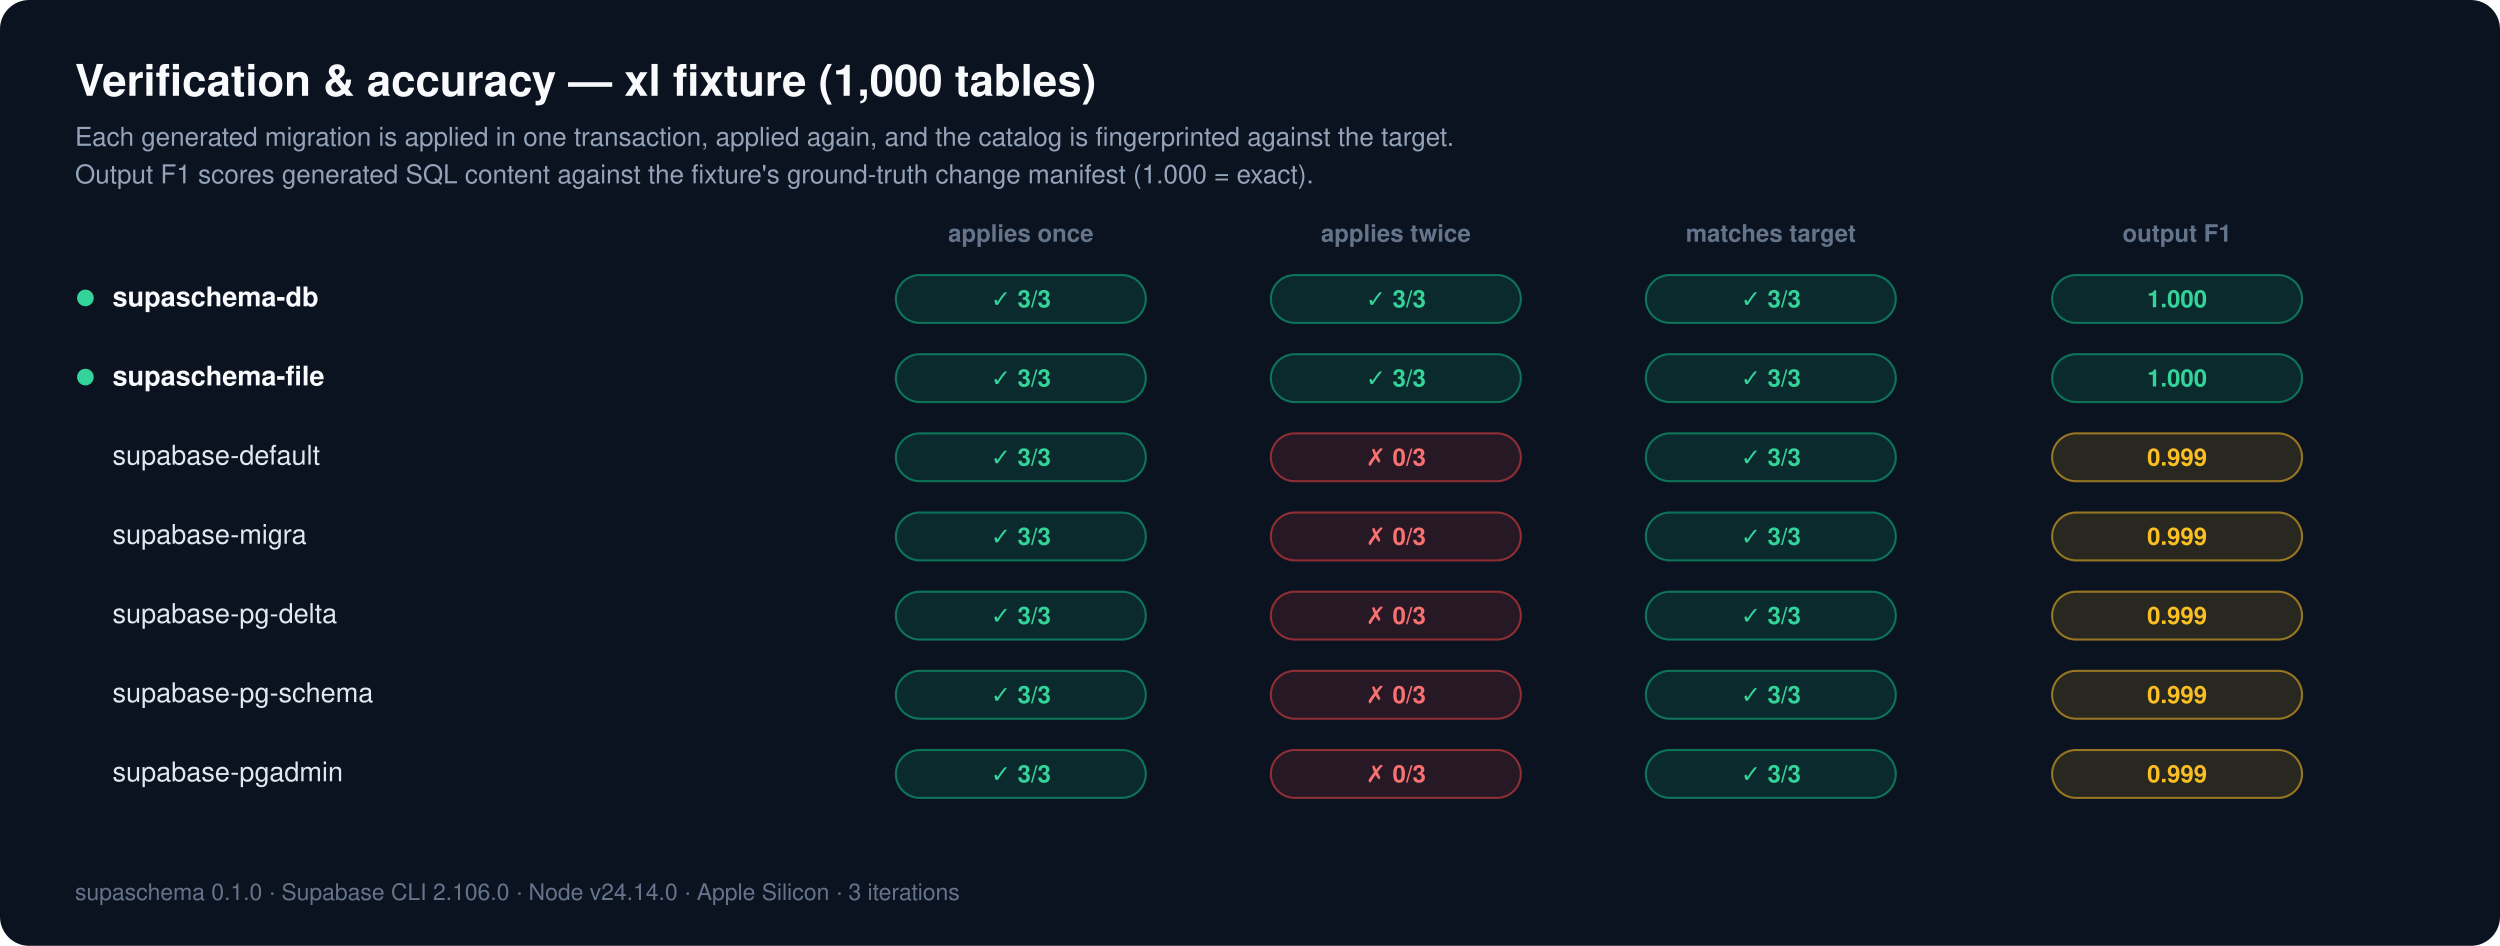
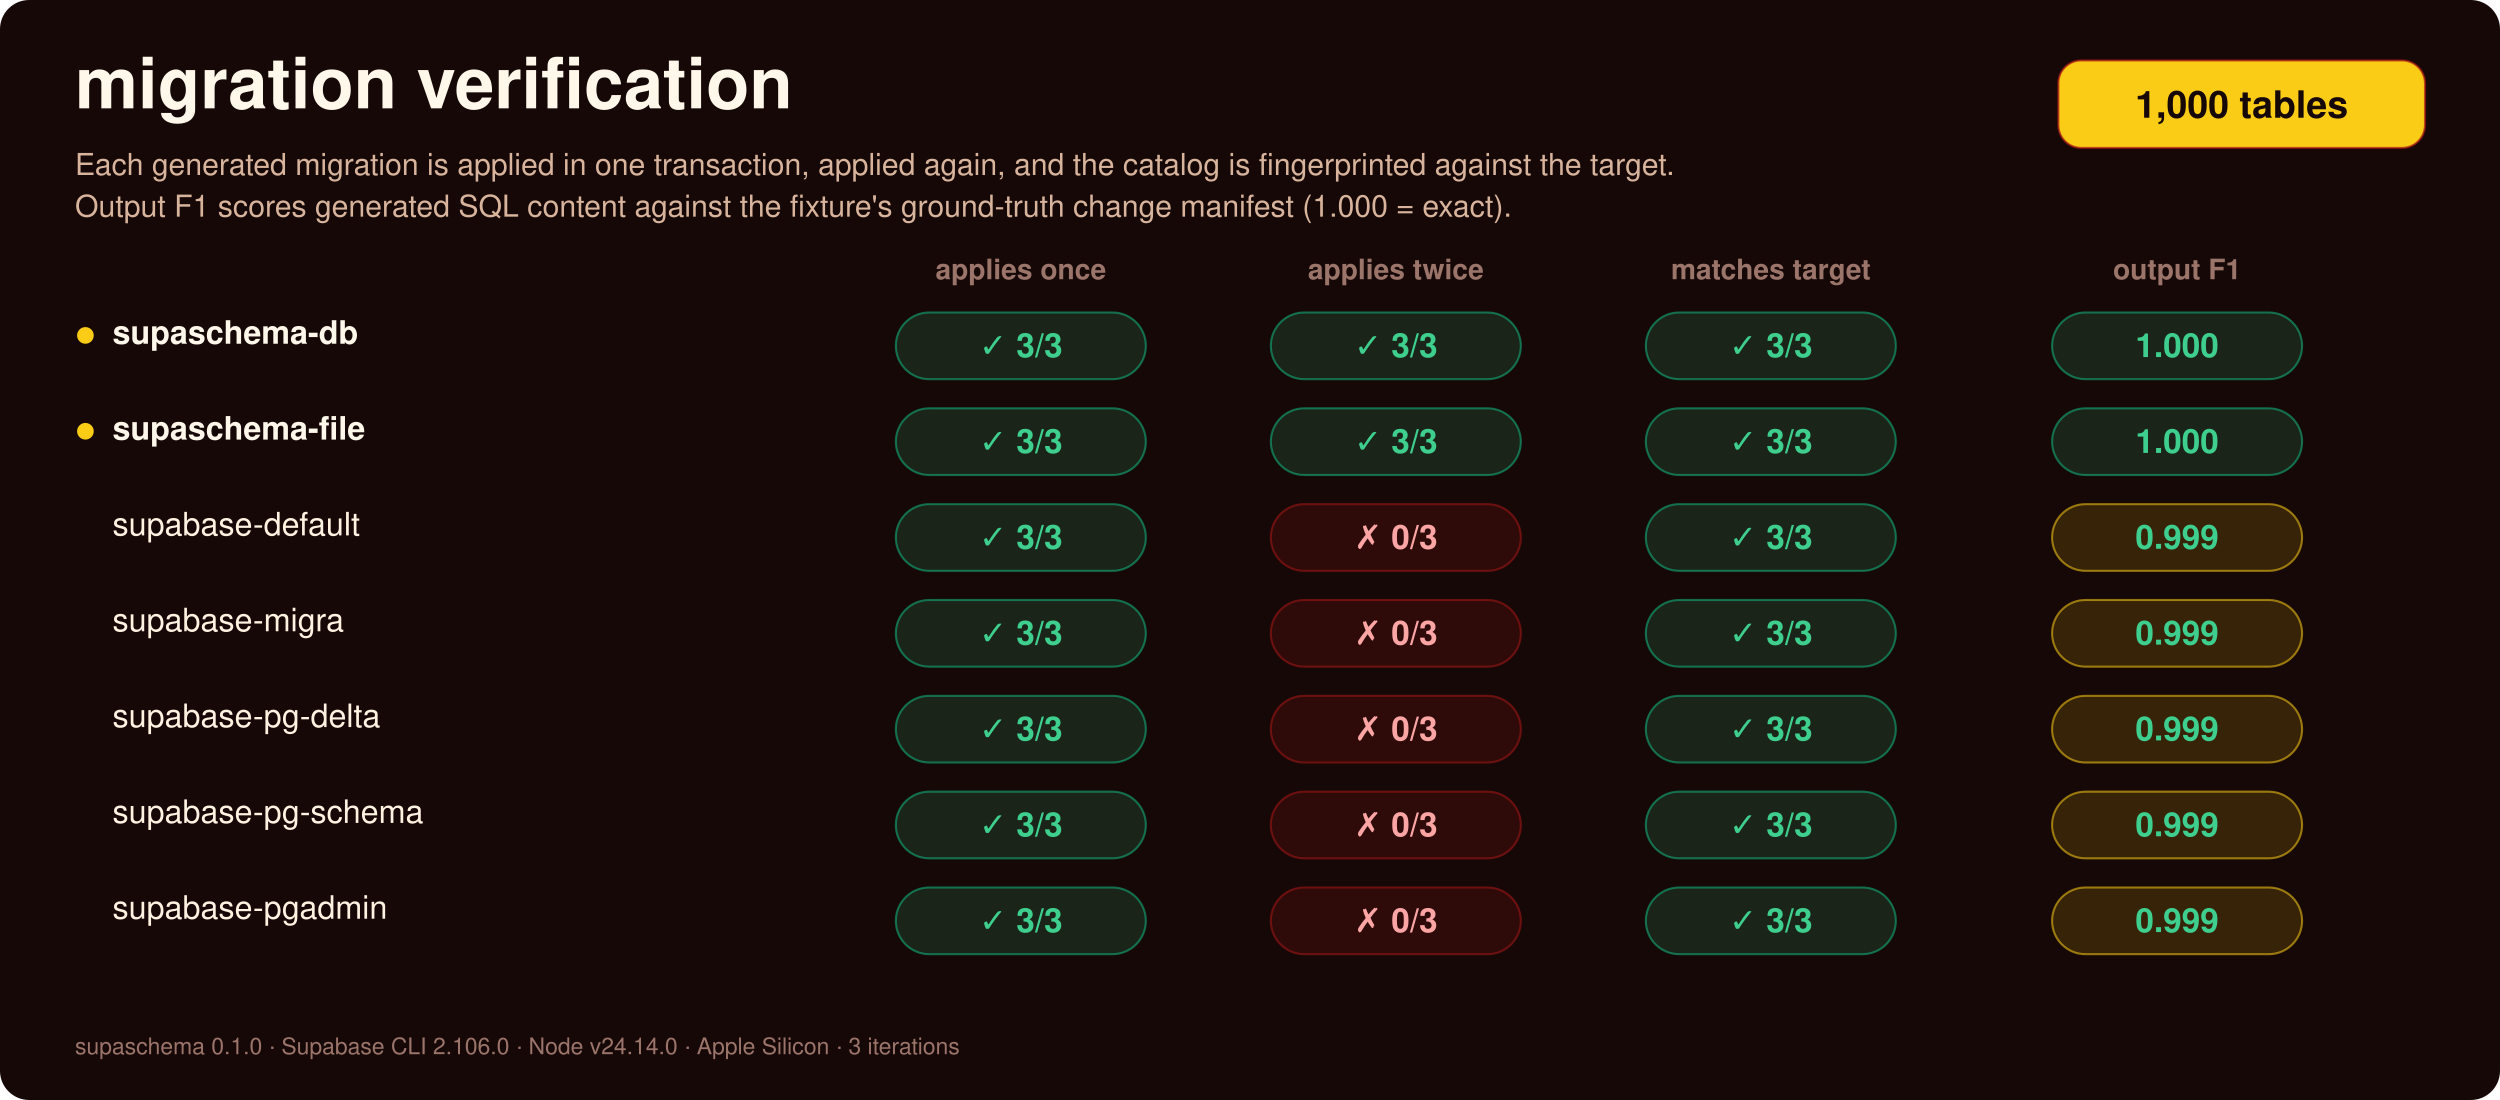
- <svg xmlns="http://www.w3.org/2000/svg" height="454" role="img" viewBox="0 0 1200 454" width="1200">
+ <svg xmlns="http://www.w3.org/2000/svg" height="528" role="img" viewBox="0 0 1200 528" width="1200">
  <defs>
    <linearGradient id="supaGradient" x1="0" x2="1" y1="0" y2="0">
-       <stop offset="0%" stop-color="#059669" />
-       <stop offset="100%" stop-color="#34d399" />
+       <stop offset="0%" stop-color="#A91616" />
+       <stop offset="100%" stop-color="#FACC15" />
    </linearGradient>
    <linearGradient id="slateGradient" x1="0" x2="1" y1="0" y2="0">
-       <stop offset="0%" stop-color="#3b4757" />
-       <stop offset="100%" stop-color="#526079" />
+       <stop offset="0%" stop-color="#3C241D" />
+       <stop offset="100%" stop-color="#8A6255" />
    </linearGradient>
  </defs>
-   <rect fill="#0b1220" height="100%" rx="14" width="100%" />
-   <text fill="#f8fafc" font-family="ui-sans-serif, system-ui, 'Segoe UI', Helvetica, Arial, sans-serif" font-size="21" font-weight="700" x="36.0" y="46.0">
-     Verification &amp; accuracy — xl fixture (1,000 tables)
+   <rect fill="#160807" height="100%" rx="14" width="100%" />
+   <text fill="#FFF8EA" font-family="Aptos, 'Avenir Next', ui-sans-serif, system-ui, 'Segoe UI', Helvetica, Arial, sans-serif" font-size="34" font-weight="700" x="36.0" y="52.0">
+     migration verification
  </text>
-   <text fill="#94a3b8" font-family="ui-sans-serif, system-ui, 'Segoe UI', Helvetica, Arial, sans-serif" font-size="12.5" font-weight="400" x="36.0" y="70.0">
+   <rect fill="#FACC15" height="42" rx="11" stroke="#A91616" stroke-opacity="0.7" width="176" x="988" y="29" />
+   <text fill="#160807" font-family="Aptos, 'Avenir Next', ui-sans-serif, system-ui, 'Segoe UI', Helvetica, Arial, sans-serif" font-size="18" font-weight="800" text-anchor="middle" x="1076.0" y="56.5">
+     1,000 tables
+   </text>
+   <text fill="#D8B49C" font-family="Aptos, 'Avenir Next', ui-sans-serif, system-ui, 'Segoe UI', Helvetica, Arial, sans-serif" font-size="14.5" font-weight="400" x="36.0" y="84.0">
    Each generated migration is applied in one transaction, applied again, and the catalog is
    fingerprinted against the target.
  </text>
-   <text fill="#94a3b8" font-family="ui-sans-serif, system-ui, 'Segoe UI', Helvetica, Arial, sans-serif" font-size="12.5" font-weight="400" x="36.0" y="88.0">
+   <text fill="#D8B49C" font-family="Aptos, 'Avenir Next', ui-sans-serif, system-ui, 'Segoe UI', Helvetica, Arial, sans-serif" font-size="14.5" font-weight="400" x="36.0" y="104.0">
    Output F1 scores generated SQL content against the fixture's ground-truth change manifest (1.000
    = exact).
  </text>
-   <text fill="#64748b" font-family="ui-sans-serif, system-ui, 'Segoe UI', Helvetica, Arial, sans-serif" font-size="11.5" font-weight="600" text-anchor="middle" x="490.0" y="116.0">
+   <text fill="#9B746A" font-family="Aptos, 'Avenir Next', ui-sans-serif, system-ui, 'Segoe UI', Helvetica, Arial, sans-serif" font-size="13.5" font-weight="600" text-anchor="middle" x="490.0" y="134.0">
    applies once
  </text>
-   <text fill="#64748b" font-family="ui-sans-serif, system-ui, 'Segoe UI', Helvetica, Arial, sans-serif" font-size="11.5" font-weight="600" text-anchor="middle" x="670.0" y="116.0">
+   <text fill="#9B746A" font-family="Aptos, 'Avenir Next', ui-sans-serif, system-ui, 'Segoe UI', Helvetica, Arial, sans-serif" font-size="13.5" font-weight="600" text-anchor="middle" x="670.0" y="134.0">
    applies twice
  </text>
-   <text fill="#64748b" font-family="ui-sans-serif, system-ui, 'Segoe UI', Helvetica, Arial, sans-serif" font-size="11.5" font-weight="600" text-anchor="middle" x="850.0" y="116.0">
+   <text fill="#9B746A" font-family="Aptos, 'Avenir Next', ui-sans-serif, system-ui, 'Segoe UI', Helvetica, Arial, sans-serif" font-size="13.5" font-weight="600" text-anchor="middle" x="850.0" y="134.0">
    matches target
  </text>
-   <text fill="#64748b" font-family="ui-sans-serif, system-ui, 'Segoe UI', Helvetica, Arial, sans-serif" font-size="11.5" font-weight="600" text-anchor="middle" x="1045.0" y="116.0">
+   <text fill="#9B746A" font-family="Aptos, 'Avenir Next', ui-sans-serif, system-ui, 'Segoe UI', Helvetica, Arial, sans-serif" font-size="13.5" font-weight="600" text-anchor="middle" x="1045.0" y="134.0">
    output F1
  </text>
-   <circle cx="41" cy="143" fill="#34d399" r="4" />
-   <text fill="#f8fafc" font-family="ui-sans-serif, system-ui, 'Segoe UI', Helvetica, Arial, sans-serif" font-size="13" font-weight="650" x="54.0" y="147.0">
+   <circle cx="41" cy="161" fill="#FACC15" r="4" />
+   <text fill="#FFF8EA" font-family="Aptos, 'Avenir Next', ui-sans-serif, system-ui, 'Segoe UI', Helvetica, Arial, sans-serif" font-size="15.5" font-weight="650" x="54.0" y="165.0">
    supaschema-db
  </text>
-   <rect fill="rgba(16,185,129,0.14)" height="23" rx="11.5" stroke="#10b981" stroke-opacity="0.55" width="120" x="430" y="132" />
-   <text fill="#34d399" font-family="ui-sans-serif, system-ui, 'Segoe UI', Helvetica, Arial, sans-serif" font-size="11.5" font-weight="600" text-anchor="middle" x="490.0" y="147.5">
+   <rect fill="rgba(62,207,142,0.14)" height="32" rx="16" stroke="#10B981" stroke-opacity="0.55" width="120" x="430" y="150" />
+   <text fill="#3ECF8E" font-family="Aptos, 'Avenir Next', ui-sans-serif, system-ui, 'Segoe UI', Helvetica, Arial, sans-serif" font-size="16" font-weight="600" text-anchor="middle" x="490.0" y="171.4">
    ✓ 3/3
  </text>
-   <rect fill="rgba(16,185,129,0.14)" height="23" rx="11.5" stroke="#10b981" stroke-opacity="0.55" width="120" x="610" y="132" />
-   <text fill="#34d399" font-family="ui-sans-serif, system-ui, 'Segoe UI', Helvetica, Arial, sans-serif" font-size="11.5" font-weight="600" text-anchor="middle" x="670.0" y="147.5">
+   <rect fill="rgba(62,207,142,0.14)" height="32" rx="16" stroke="#10B981" stroke-opacity="0.55" width="120" x="610" y="150" />
+   <text fill="#3ECF8E" font-family="Aptos, 'Avenir Next', ui-sans-serif, system-ui, 'Segoe UI', Helvetica, Arial, sans-serif" font-size="16" font-weight="600" text-anchor="middle" x="670.0" y="171.4">
    ✓ 3/3
  </text>
-   <rect fill="rgba(16,185,129,0.14)" height="23" rx="11.5" stroke="#10b981" stroke-opacity="0.55" width="120" x="790" y="132" />
-   <text fill="#34d399" font-family="ui-sans-serif, system-ui, 'Segoe UI', Helvetica, Arial, sans-serif" font-size="11.5" font-weight="600" text-anchor="middle" x="850.0" y="147.5">
+   <rect fill="rgba(62,207,142,0.14)" height="32" rx="16" stroke="#10B981" stroke-opacity="0.55" width="120" x="790" y="150" />
+   <text fill="#3ECF8E" font-family="Aptos, 'Avenir Next', ui-sans-serif, system-ui, 'Segoe UI', Helvetica, Arial, sans-serif" font-size="16" font-weight="600" text-anchor="middle" x="850.0" y="171.4">
    ✓ 3/3
  </text>
-   <rect fill="rgba(16,185,129,0.14)" height="23" rx="11.5" stroke="#10b981" stroke-opacity="0.55" width="120" x="985" y="132" />
-   <text fill="#34d399" font-family="ui-sans-serif, system-ui, 'Segoe UI', Helvetica, Arial, sans-serif" font-size="11.5" font-weight="600" text-anchor="middle" x="1045.0" y="147.5">
+   <rect fill="rgba(62,207,142,0.14)" height="32" rx="16" stroke="#10B981" stroke-opacity="0.55" width="120" x="985" y="150" />
+   <text fill="#3ECF8E" font-family="Aptos, 'Avenir Next', ui-sans-serif, system-ui, 'Segoe UI', Helvetica, Arial, sans-serif" font-size="16" font-weight="600" text-anchor="middle" x="1045.0" y="171.4">
    1.000
  </text>
-   <circle cx="41" cy="181" fill="#34d399" r="4" />
-   <text fill="#f8fafc" font-family="ui-sans-serif, system-ui, 'Segoe UI', Helvetica, Arial, sans-serif" font-size="13" font-weight="650" x="54.0" y="185.0">
+   <circle cx="41" cy="207" fill="#FACC15" r="4" />
+   <text fill="#FFF8EA" font-family="Aptos, 'Avenir Next', ui-sans-serif, system-ui, 'Segoe UI', Helvetica, Arial, sans-serif" font-size="15.5" font-weight="650" x="54.0" y="211.0">
    supaschema-file
  </text>
-   <rect fill="rgba(16,185,129,0.14)" height="23" rx="11.5" stroke="#10b981" stroke-opacity="0.55" width="120" x="430" y="170" />
-   <text fill="#34d399" font-family="ui-sans-serif, system-ui, 'Segoe UI', Helvetica, Arial, sans-serif" font-size="11.5" font-weight="600" text-anchor="middle" x="490.0" y="185.5">
+   <rect fill="rgba(62,207,142,0.14)" height="32" rx="16" stroke="#10B981" stroke-opacity="0.55" width="120" x="430" y="196" />
+   <text fill="#3ECF8E" font-family="Aptos, 'Avenir Next', ui-sans-serif, system-ui, 'Segoe UI', Helvetica, Arial, sans-serif" font-size="16" font-weight="600" text-anchor="middle" x="490.0" y="217.4">
    ✓ 3/3
  </text>
-   <rect fill="rgba(16,185,129,0.14)" height="23" rx="11.5" stroke="#10b981" stroke-opacity="0.55" width="120" x="610" y="170" />
-   <text fill="#34d399" font-family="ui-sans-serif, system-ui, 'Segoe UI', Helvetica, Arial, sans-serif" font-size="11.5" font-weight="600" text-anchor="middle" x="670.0" y="185.5">
+   <rect fill="rgba(62,207,142,0.14)" height="32" rx="16" stroke="#10B981" stroke-opacity="0.55" width="120" x="610" y="196" />
+   <text fill="#3ECF8E" font-family="Aptos, 'Avenir Next', ui-sans-serif, system-ui, 'Segoe UI', Helvetica, Arial, sans-serif" font-size="16" font-weight="600" text-anchor="middle" x="670.0" y="217.4">
    ✓ 3/3
  </text>
-   <rect fill="rgba(16,185,129,0.14)" height="23" rx="11.5" stroke="#10b981" stroke-opacity="0.55" width="120" x="790" y="170" />
-   <text fill="#34d399" font-family="ui-sans-serif, system-ui, 'Segoe UI', Helvetica, Arial, sans-serif" font-size="11.5" font-weight="600" text-anchor="middle" x="850.0" y="185.5">
+   <rect fill="rgba(62,207,142,0.14)" height="32" rx="16" stroke="#10B981" stroke-opacity="0.55" width="120" x="790" y="196" />
+   <text fill="#3ECF8E" font-family="Aptos, 'Avenir Next', ui-sans-serif, system-ui, 'Segoe UI', Helvetica, Arial, sans-serif" font-size="16" font-weight="600" text-anchor="middle" x="850.0" y="217.4">
    ✓ 3/3
  </text>
-   <rect fill="rgba(16,185,129,0.14)" height="23" rx="11.5" stroke="#10b981" stroke-opacity="0.55" width="120" x="985" y="170" />
-   <text fill="#34d399" font-family="ui-sans-serif, system-ui, 'Segoe UI', Helvetica, Arial, sans-serif" font-size="11.5" font-weight="600" text-anchor="middle" x="1045.0" y="185.5">
+   <rect fill="rgba(62,207,142,0.14)" height="32" rx="16" stroke="#10B981" stroke-opacity="0.55" width="120" x="985" y="196" />
+   <text fill="#3ECF8E" font-family="Aptos, 'Avenir Next', ui-sans-serif, system-ui, 'Segoe UI', Helvetica, Arial, sans-serif" font-size="16" font-weight="600" text-anchor="middle" x="1045.0" y="217.4">
    1.000
  </text>
-   <text fill="#e2e8f0" font-family="ui-sans-serif, system-ui, 'Segoe UI', Helvetica, Arial, sans-serif" font-size="13" font-weight="450" x="54.0" y="223.0">
+   <text fill="#FFF2E1" font-family="Aptos, 'Avenir Next', ui-sans-serif, system-ui, 'Segoe UI', Helvetica, Arial, sans-serif" font-size="15.5" font-weight="450" x="54.0" y="257.0">
    supabase-default
  </text>
-   <rect fill="rgba(16,185,129,0.14)" height="23" rx="11.5" stroke="#10b981" stroke-opacity="0.55" width="120" x="430" y="208" />
-   <text fill="#34d399" font-family="ui-sans-serif, system-ui, 'Segoe UI', Helvetica, Arial, sans-serif" font-size="11.5" font-weight="600" text-anchor="middle" x="490.0" y="223.5">
+   <rect fill="rgba(62,207,142,0.14)" height="32" rx="16" stroke="#10B981" stroke-opacity="0.55" width="120" x="430" y="242" />
+   <text fill="#3ECF8E" font-family="Aptos, 'Avenir Next', ui-sans-serif, system-ui, 'Segoe UI', Helvetica, Arial, sans-serif" font-size="16" font-weight="600" text-anchor="middle" x="490.0" y="263.4">
    ✓ 3/3
  </text>
-   <rect fill="rgba(239,68,68,0.12)" height="23" rx="11.5" stroke="#ef4444" stroke-opacity="0.55" width="120" x="610" y="208" />
-   <text fill="#f87171" font-family="ui-sans-serif, system-ui, 'Segoe UI', Helvetica, Arial, sans-serif" font-size="11.5" font-weight="600" text-anchor="middle" x="670.0" y="223.5">
+   <rect fill="rgba(169,22,22,0.16)" height="32" rx="16" stroke="#A91616" stroke-opacity="0.55" width="120" x="610" y="242" />
+   <text fill="#FCA5A5" font-family="Aptos, 'Avenir Next', ui-sans-serif, system-ui, 'Segoe UI', Helvetica, Arial, sans-serif" font-size="16" font-weight="600" text-anchor="middle" x="670.0" y="263.4">
    ✗ 0/3
  </text>
-   <rect fill="rgba(16,185,129,0.14)" height="23" rx="11.5" stroke="#10b981" stroke-opacity="0.55" width="120" x="790" y="208" />
-   <text fill="#34d399" font-family="ui-sans-serif, system-ui, 'Segoe UI', Helvetica, Arial, sans-serif" font-size="11.5" font-weight="600" text-anchor="middle" x="850.0" y="223.5">
+   <rect fill="rgba(62,207,142,0.14)" height="32" rx="16" stroke="#10B981" stroke-opacity="0.55" width="120" x="790" y="242" />
+   <text fill="#3ECF8E" font-family="Aptos, 'Avenir Next', ui-sans-serif, system-ui, 'Segoe UI', Helvetica, Arial, sans-serif" font-size="16" font-weight="600" text-anchor="middle" x="850.0" y="263.4">
    ✓ 3/3
  </text>
-   <rect fill="rgba(251,191,36,0.12)" height="23" rx="11.5" stroke="#fbbf24" stroke-opacity="0.55" width="120" x="985" y="208" />
-   <text fill="#fbbf24" font-family="ui-sans-serif, system-ui, 'Segoe UI', Helvetica, Arial, sans-serif" font-size="11.5" font-weight="600" text-anchor="middle" x="1045.0" y="223.5">
+   <rect fill="rgba(250,204,21,0.14)" height="32" rx="16" stroke="#FACC15" stroke-opacity="0.55" width="120" x="985" y="242" />
+   <text fill="#3ECF8E" font-family="Aptos, 'Avenir Next', ui-sans-serif, system-ui, 'Segoe UI', Helvetica, Arial, sans-serif" font-size="16" font-weight="600" text-anchor="middle" x="1045.0" y="263.4">
    0.999
  </text>
-   <text fill="#e2e8f0" font-family="ui-sans-serif, system-ui, 'Segoe UI', Helvetica, Arial, sans-serif" font-size="13" font-weight="450" x="54.0" y="261.0">
+   <text fill="#FFF2E1" font-family="Aptos, 'Avenir Next', ui-sans-serif, system-ui, 'Segoe UI', Helvetica, Arial, sans-serif" font-size="15.5" font-weight="450" x="54.0" y="303.0">
    supabase-migra
  </text>
-   <rect fill="rgba(16,185,129,0.14)" height="23" rx="11.5" stroke="#10b981" stroke-opacity="0.55" width="120" x="430" y="246" />
-   <text fill="#34d399" font-family="ui-sans-serif, system-ui, 'Segoe UI', Helvetica, Arial, sans-serif" font-size="11.5" font-weight="600" text-anchor="middle" x="490.0" y="261.5">
+   <rect fill="rgba(62,207,142,0.14)" height="32" rx="16" stroke="#10B981" stroke-opacity="0.55" width="120" x="430" y="288" />
+   <text fill="#3ECF8E" font-family="Aptos, 'Avenir Next', ui-sans-serif, system-ui, 'Segoe UI', Helvetica, Arial, sans-serif" font-size="16" font-weight="600" text-anchor="middle" x="490.0" y="309.4">
    ✓ 3/3
  </text>
-   <rect fill="rgba(239,68,68,0.12)" height="23" rx="11.5" stroke="#ef4444" stroke-opacity="0.55" width="120" x="610" y="246" />
-   <text fill="#f87171" font-family="ui-sans-serif, system-ui, 'Segoe UI', Helvetica, Arial, sans-serif" font-size="11.5" font-weight="600" text-anchor="middle" x="670.0" y="261.5">
+   <rect fill="rgba(169,22,22,0.16)" height="32" rx="16" stroke="#A91616" stroke-opacity="0.55" width="120" x="610" y="288" />
+   <text fill="#FCA5A5" font-family="Aptos, 'Avenir Next', ui-sans-serif, system-ui, 'Segoe UI', Helvetica, Arial, sans-serif" font-size="16" font-weight="600" text-anchor="middle" x="670.0" y="309.4">
    ✗ 0/3
  </text>
-   <rect fill="rgba(16,185,129,0.14)" height="23" rx="11.5" stroke="#10b981" stroke-opacity="0.55" width="120" x="790" y="246" />
-   <text fill="#34d399" font-family="ui-sans-serif, system-ui, 'Segoe UI', Helvetica, Arial, sans-serif" font-size="11.5" font-weight="600" text-anchor="middle" x="850.0" y="261.5">
+   <rect fill="rgba(62,207,142,0.14)" height="32" rx="16" stroke="#10B981" stroke-opacity="0.55" width="120" x="790" y="288" />
+   <text fill="#3ECF8E" font-family="Aptos, 'Avenir Next', ui-sans-serif, system-ui, 'Segoe UI', Helvetica, Arial, sans-serif" font-size="16" font-weight="600" text-anchor="middle" x="850.0" y="309.4">
    ✓ 3/3
  </text>
-   <rect fill="rgba(251,191,36,0.12)" height="23" rx="11.5" stroke="#fbbf24" stroke-opacity="0.55" width="120" x="985" y="246" />
-   <text fill="#fbbf24" font-family="ui-sans-serif, system-ui, 'Segoe UI', Helvetica, Arial, sans-serif" font-size="11.5" font-weight="600" text-anchor="middle" x="1045.0" y="261.5">
+   <rect fill="rgba(250,204,21,0.14)" height="32" rx="16" stroke="#FACC15" stroke-opacity="0.55" width="120" x="985" y="288" />
+   <text fill="#3ECF8E" font-family="Aptos, 'Avenir Next', ui-sans-serif, system-ui, 'Segoe UI', Helvetica, Arial, sans-serif" font-size="16" font-weight="600" text-anchor="middle" x="1045.0" y="309.4">
    0.999
  </text>
-   <text fill="#e2e8f0" font-family="ui-sans-serif, system-ui, 'Segoe UI', Helvetica, Arial, sans-serif" font-size="13" font-weight="450" x="54.0" y="299.0">
+   <text fill="#FFF2E1" font-family="Aptos, 'Avenir Next', ui-sans-serif, system-ui, 'Segoe UI', Helvetica, Arial, sans-serif" font-size="15.5" font-weight="450" x="54.0" y="349.0">
    supabase-pg-delta
  </text>
-   <rect fill="rgba(16,185,129,0.14)" height="23" rx="11.5" stroke="#10b981" stroke-opacity="0.55" width="120" x="430" y="284" />
-   <text fill="#34d399" font-family="ui-sans-serif, system-ui, 'Segoe UI', Helvetica, Arial, sans-serif" font-size="11.5" font-weight="600" text-anchor="middle" x="490.0" y="299.5">
+   <rect fill="rgba(62,207,142,0.14)" height="32" rx="16" stroke="#10B981" stroke-opacity="0.55" width="120" x="430" y="334" />
+   <text fill="#3ECF8E" font-family="Aptos, 'Avenir Next', ui-sans-serif, system-ui, 'Segoe UI', Helvetica, Arial, sans-serif" font-size="16" font-weight="600" text-anchor="middle" x="490.0" y="355.4">
    ✓ 3/3
  </text>
-   <rect fill="rgba(239,68,68,0.12)" height="23" rx="11.5" stroke="#ef4444" stroke-opacity="0.55" width="120" x="610" y="284" />
-   <text fill="#f87171" font-family="ui-sans-serif, system-ui, 'Segoe UI', Helvetica, Arial, sans-serif" font-size="11.5" font-weight="600" text-anchor="middle" x="670.0" y="299.5">
+   <rect fill="rgba(169,22,22,0.16)" height="32" rx="16" stroke="#A91616" stroke-opacity="0.55" width="120" x="610" y="334" />
+   <text fill="#FCA5A5" font-family="Aptos, 'Avenir Next', ui-sans-serif, system-ui, 'Segoe UI', Helvetica, Arial, sans-serif" font-size="16" font-weight="600" text-anchor="middle" x="670.0" y="355.4">
    ✗ 0/3
  </text>
-   <rect fill="rgba(16,185,129,0.14)" height="23" rx="11.5" stroke="#10b981" stroke-opacity="0.55" width="120" x="790" y="284" />
-   <text fill="#34d399" font-family="ui-sans-serif, system-ui, 'Segoe UI', Helvetica, Arial, sans-serif" font-size="11.5" font-weight="600" text-anchor="middle" x="850.0" y="299.5">
+   <rect fill="rgba(62,207,142,0.14)" height="32" rx="16" stroke="#10B981" stroke-opacity="0.55" width="120" x="790" y="334" />
+   <text fill="#3ECF8E" font-family="Aptos, 'Avenir Next', ui-sans-serif, system-ui, 'Segoe UI', Helvetica, Arial, sans-serif" font-size="16" font-weight="600" text-anchor="middle" x="850.0" y="355.4">
    ✓ 3/3
  </text>
-   <rect fill="rgba(251,191,36,0.12)" height="23" rx="11.5" stroke="#fbbf24" stroke-opacity="0.55" width="120" x="985" y="284" />
-   <text fill="#fbbf24" font-family="ui-sans-serif, system-ui, 'Segoe UI', Helvetica, Arial, sans-serif" font-size="11.5" font-weight="600" text-anchor="middle" x="1045.0" y="299.5">
+   <rect fill="rgba(250,204,21,0.14)" height="32" rx="16" stroke="#FACC15" stroke-opacity="0.55" width="120" x="985" y="334" />
+   <text fill="#3ECF8E" font-family="Aptos, 'Avenir Next', ui-sans-serif, system-ui, 'Segoe UI', Helvetica, Arial, sans-serif" font-size="16" font-weight="600" text-anchor="middle" x="1045.0" y="355.4">
    0.999
  </text>
-   <text fill="#e2e8f0" font-family="ui-sans-serif, system-ui, 'Segoe UI', Helvetica, Arial, sans-serif" font-size="13" font-weight="450" x="54.0" y="337.0">
+   <text fill="#FFF2E1" font-family="Aptos, 'Avenir Next', ui-sans-serif, system-ui, 'Segoe UI', Helvetica, Arial, sans-serif" font-size="15.5" font-weight="450" x="54.0" y="395.0">
    supabase-pg-schema
  </text>
-   <rect fill="rgba(16,185,129,0.14)" height="23" rx="11.5" stroke="#10b981" stroke-opacity="0.55" width="120" x="430" y="322" />
-   <text fill="#34d399" font-family="ui-sans-serif, system-ui, 'Segoe UI', Helvetica, Arial, sans-serif" font-size="11.5" font-weight="600" text-anchor="middle" x="490.0" y="337.5">
+   <rect fill="rgba(62,207,142,0.14)" height="32" rx="16" stroke="#10B981" stroke-opacity="0.55" width="120" x="430" y="380" />
+   <text fill="#3ECF8E" font-family="Aptos, 'Avenir Next', ui-sans-serif, system-ui, 'Segoe UI', Helvetica, Arial, sans-serif" font-size="16" font-weight="600" text-anchor="middle" x="490.0" y="401.4">
    ✓ 3/3
  </text>
-   <rect fill="rgba(239,68,68,0.12)" height="23" rx="11.5" stroke="#ef4444" stroke-opacity="0.55" width="120" x="610" y="322" />
-   <text fill="#f87171" font-family="ui-sans-serif, system-ui, 'Segoe UI', Helvetica, Arial, sans-serif" font-size="11.5" font-weight="600" text-anchor="middle" x="670.0" y="337.5">
+   <rect fill="rgba(169,22,22,0.16)" height="32" rx="16" stroke="#A91616" stroke-opacity="0.55" width="120" x="610" y="380" />
+   <text fill="#FCA5A5" font-family="Aptos, 'Avenir Next', ui-sans-serif, system-ui, 'Segoe UI', Helvetica, Arial, sans-serif" font-size="16" font-weight="600" text-anchor="middle" x="670.0" y="401.4">
    ✗ 0/3
  </text>
-   <rect fill="rgba(16,185,129,0.14)" height="23" rx="11.5" stroke="#10b981" stroke-opacity="0.55" width="120" x="790" y="322" />
-   <text fill="#34d399" font-family="ui-sans-serif, system-ui, 'Segoe UI', Helvetica, Arial, sans-serif" font-size="11.5" font-weight="600" text-anchor="middle" x="850.0" y="337.5">
+   <rect fill="rgba(62,207,142,0.14)" height="32" rx="16" stroke="#10B981" stroke-opacity="0.55" width="120" x="790" y="380" />
+   <text fill="#3ECF8E" font-family="Aptos, 'Avenir Next', ui-sans-serif, system-ui, 'Segoe UI', Helvetica, Arial, sans-serif" font-size="16" font-weight="600" text-anchor="middle" x="850.0" y="401.4">
    ✓ 3/3
  </text>
-   <rect fill="rgba(251,191,36,0.12)" height="23" rx="11.5" stroke="#fbbf24" stroke-opacity="0.55" width="120" x="985" y="322" />
-   <text fill="#fbbf24" font-family="ui-sans-serif, system-ui, 'Segoe UI', Helvetica, Arial, sans-serif" font-size="11.5" font-weight="600" text-anchor="middle" x="1045.0" y="337.5">
+   <rect fill="rgba(250,204,21,0.14)" height="32" rx="16" stroke="#FACC15" stroke-opacity="0.55" width="120" x="985" y="380" />
+   <text fill="#3ECF8E" font-family="Aptos, 'Avenir Next', ui-sans-serif, system-ui, 'Segoe UI', Helvetica, Arial, sans-serif" font-size="16" font-weight="600" text-anchor="middle" x="1045.0" y="401.4">
    0.999
  </text>
-   <text fill="#e2e8f0" font-family="ui-sans-serif, system-ui, 'Segoe UI', Helvetica, Arial, sans-serif" font-size="13" font-weight="450" x="54.0" y="375.0">
+   <text fill="#FFF2E1" font-family="Aptos, 'Avenir Next', ui-sans-serif, system-ui, 'Segoe UI', Helvetica, Arial, sans-serif" font-size="15.5" font-weight="450" x="54.0" y="441.0">
    supabase-pgadmin
  </text>
-   <rect fill="rgba(16,185,129,0.14)" height="23" rx="11.5" stroke="#10b981" stroke-opacity="0.55" width="120" x="430" y="360" />
-   <text fill="#34d399" font-family="ui-sans-serif, system-ui, 'Segoe UI', Helvetica, Arial, sans-serif" font-size="11.5" font-weight="600" text-anchor="middle" x="490.0" y="375.5">
+   <rect fill="rgba(62,207,142,0.14)" height="32" rx="16" stroke="#10B981" stroke-opacity="0.55" width="120" x="430" y="426" />
+   <text fill="#3ECF8E" font-family="Aptos, 'Avenir Next', ui-sans-serif, system-ui, 'Segoe UI', Helvetica, Arial, sans-serif" font-size="16" font-weight="600" text-anchor="middle" x="490.0" y="447.4">
    ✓ 3/3
  </text>
-   <rect fill="rgba(239,68,68,0.12)" height="23" rx="11.5" stroke="#ef4444" stroke-opacity="0.55" width="120" x="610" y="360" />
-   <text fill="#f87171" font-family="ui-sans-serif, system-ui, 'Segoe UI', Helvetica, Arial, sans-serif" font-size="11.5" font-weight="600" text-anchor="middle" x="670.0" y="375.5">
+   <rect fill="rgba(169,22,22,0.16)" height="32" rx="16" stroke="#A91616" stroke-opacity="0.55" width="120" x="610" y="426" />
+   <text fill="#FCA5A5" font-family="Aptos, 'Avenir Next', ui-sans-serif, system-ui, 'Segoe UI', Helvetica, Arial, sans-serif" font-size="16" font-weight="600" text-anchor="middle" x="670.0" y="447.4">
    ✗ 0/3
  </text>
-   <rect fill="rgba(16,185,129,0.14)" height="23" rx="11.5" stroke="#10b981" stroke-opacity="0.55" width="120" x="790" y="360" />
-   <text fill="#34d399" font-family="ui-sans-serif, system-ui, 'Segoe UI', Helvetica, Arial, sans-serif" font-size="11.5" font-weight="600" text-anchor="middle" x="850.0" y="375.5">
+   <rect fill="rgba(62,207,142,0.14)" height="32" rx="16" stroke="#10B981" stroke-opacity="0.55" width="120" x="790" y="426" />
+   <text fill="#3ECF8E" font-family="Aptos, 'Avenir Next', ui-sans-serif, system-ui, 'Segoe UI', Helvetica, Arial, sans-serif" font-size="16" font-weight="600" text-anchor="middle" x="850.0" y="447.4">
    ✓ 3/3
  </text>
-   <rect fill="rgba(251,191,36,0.12)" height="23" rx="11.5" stroke="#fbbf24" stroke-opacity="0.55" width="120" x="985" y="360" />
-   <text fill="#fbbf24" font-family="ui-sans-serif, system-ui, 'Segoe UI', Helvetica, Arial, sans-serif" font-size="11.5" font-weight="600" text-anchor="middle" x="1045.0" y="375.5">
+   <rect fill="rgba(250,204,21,0.14)" height="32" rx="16" stroke="#FACC15" stroke-opacity="0.55" width="120" x="985" y="426" />
+   <text fill="#3ECF8E" font-family="Aptos, 'Avenir Next', ui-sans-serif, system-ui, 'Segoe UI', Helvetica, Arial, sans-serif" font-size="16" font-weight="600" text-anchor="middle" x="1045.0" y="447.4">
    0.999
  </text>
-   <text fill="#64748b" font-family="ui-sans-serif, system-ui, 'Segoe UI', Helvetica, Arial, sans-serif" font-size="11" font-weight="400" x="36.0" y="432.0">
+   <text fill="#9B746A" font-family="Aptos, 'Avenir Next', ui-sans-serif, system-ui, 'Segoe UI', Helvetica, Arial, sans-serif" font-size="11" font-weight="400" x="36.0" y="506.0">
    supaschema 0.1.0 · Supabase CLI 2.106.0 · Node v24.14.0 · Apple Silicon · 3 iterations
  </text>
</svg>
